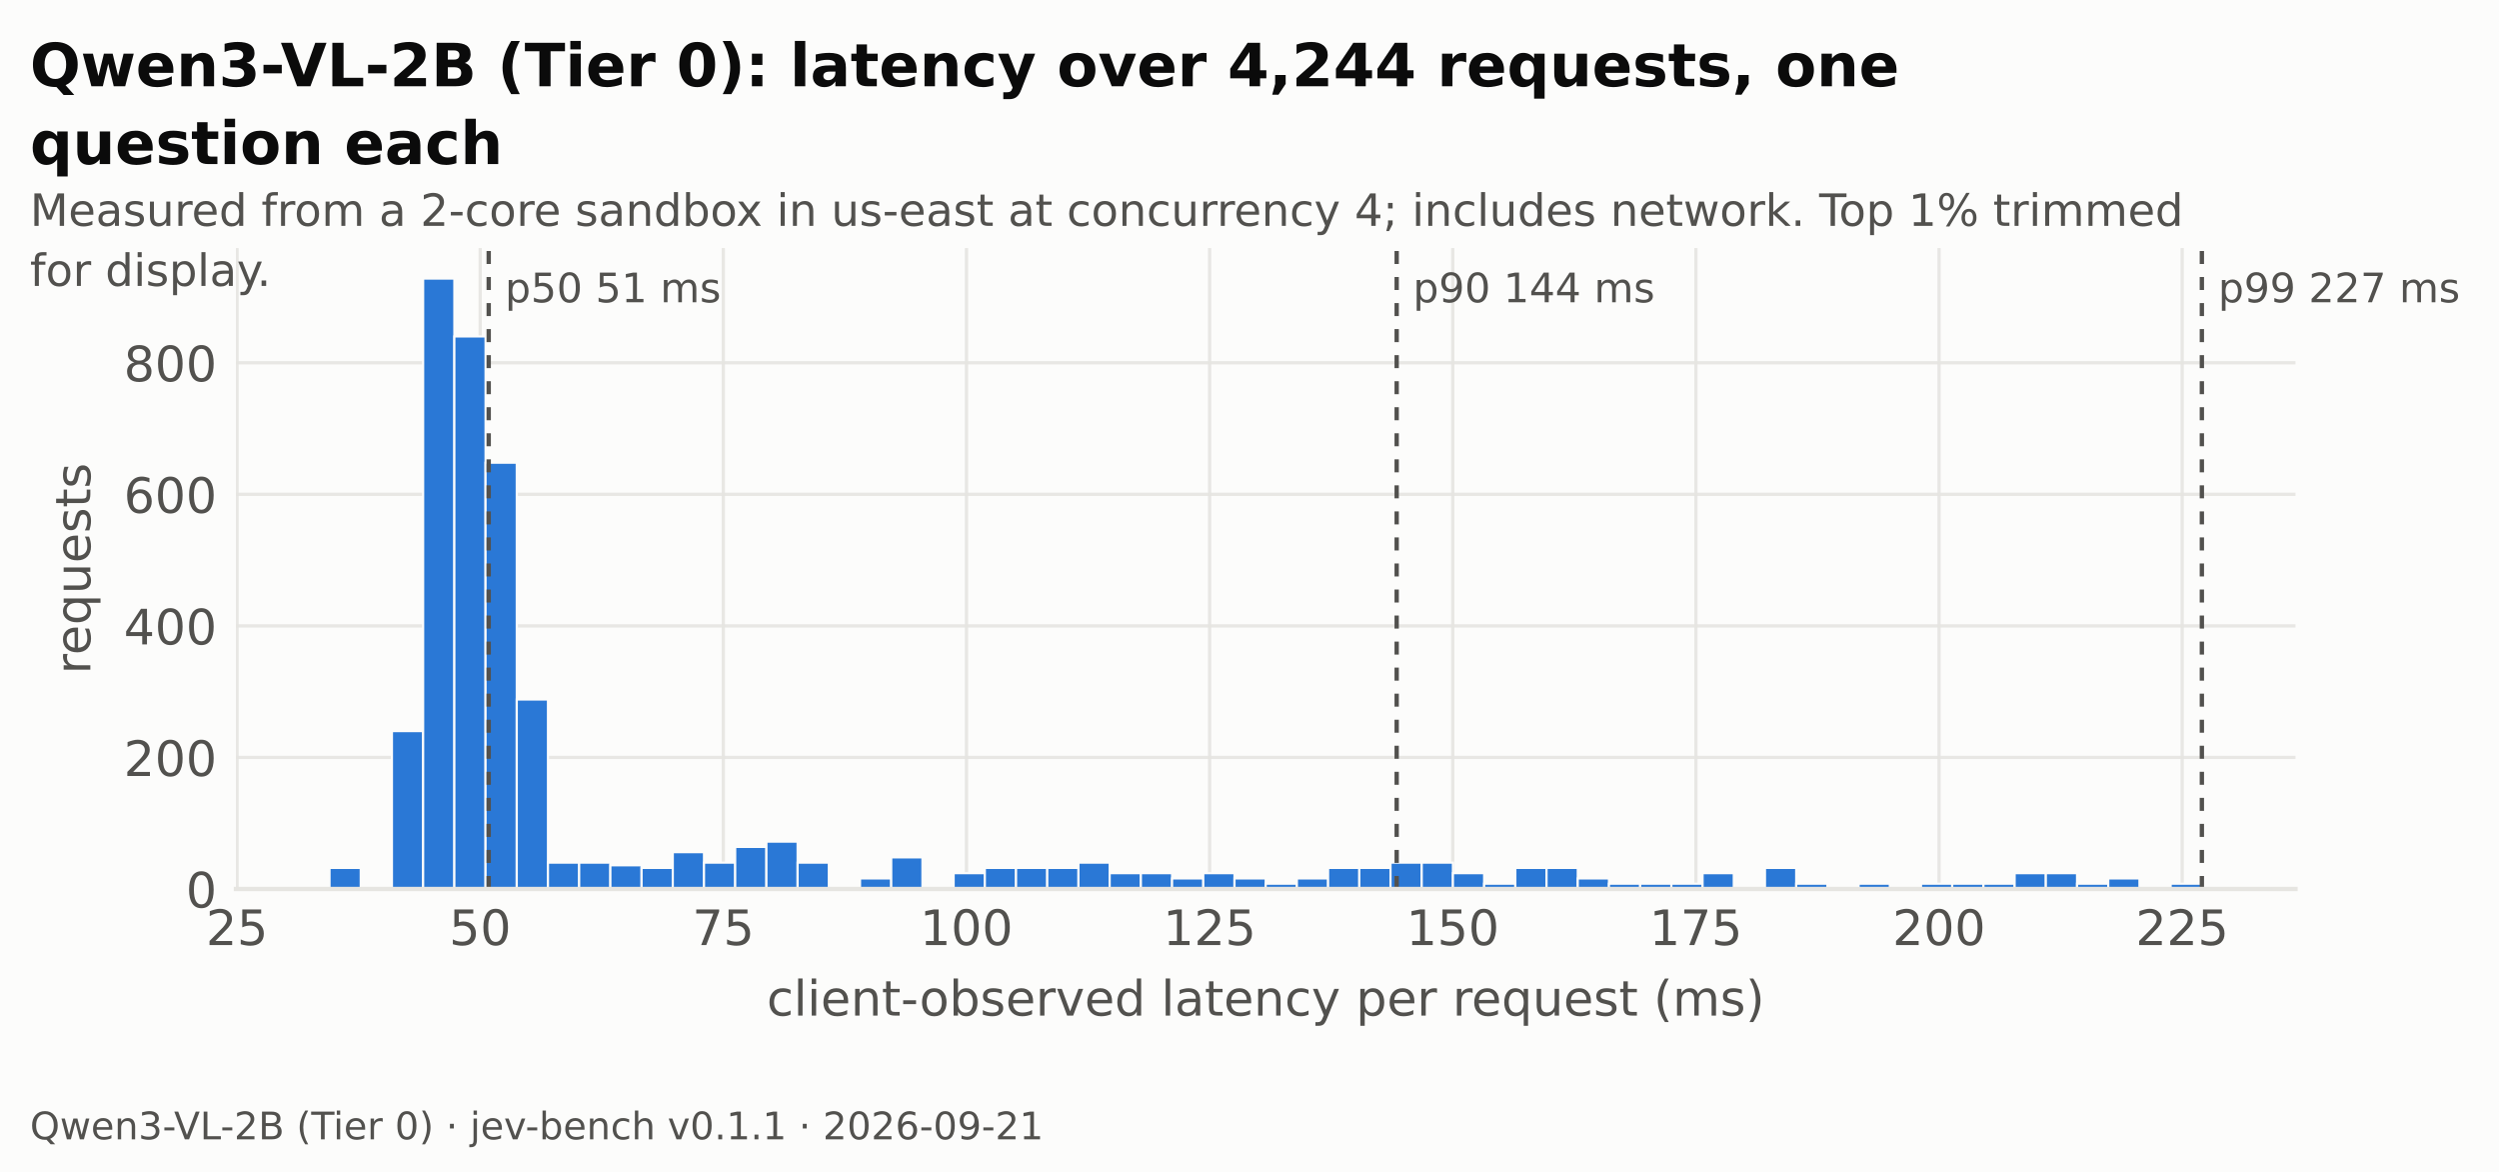
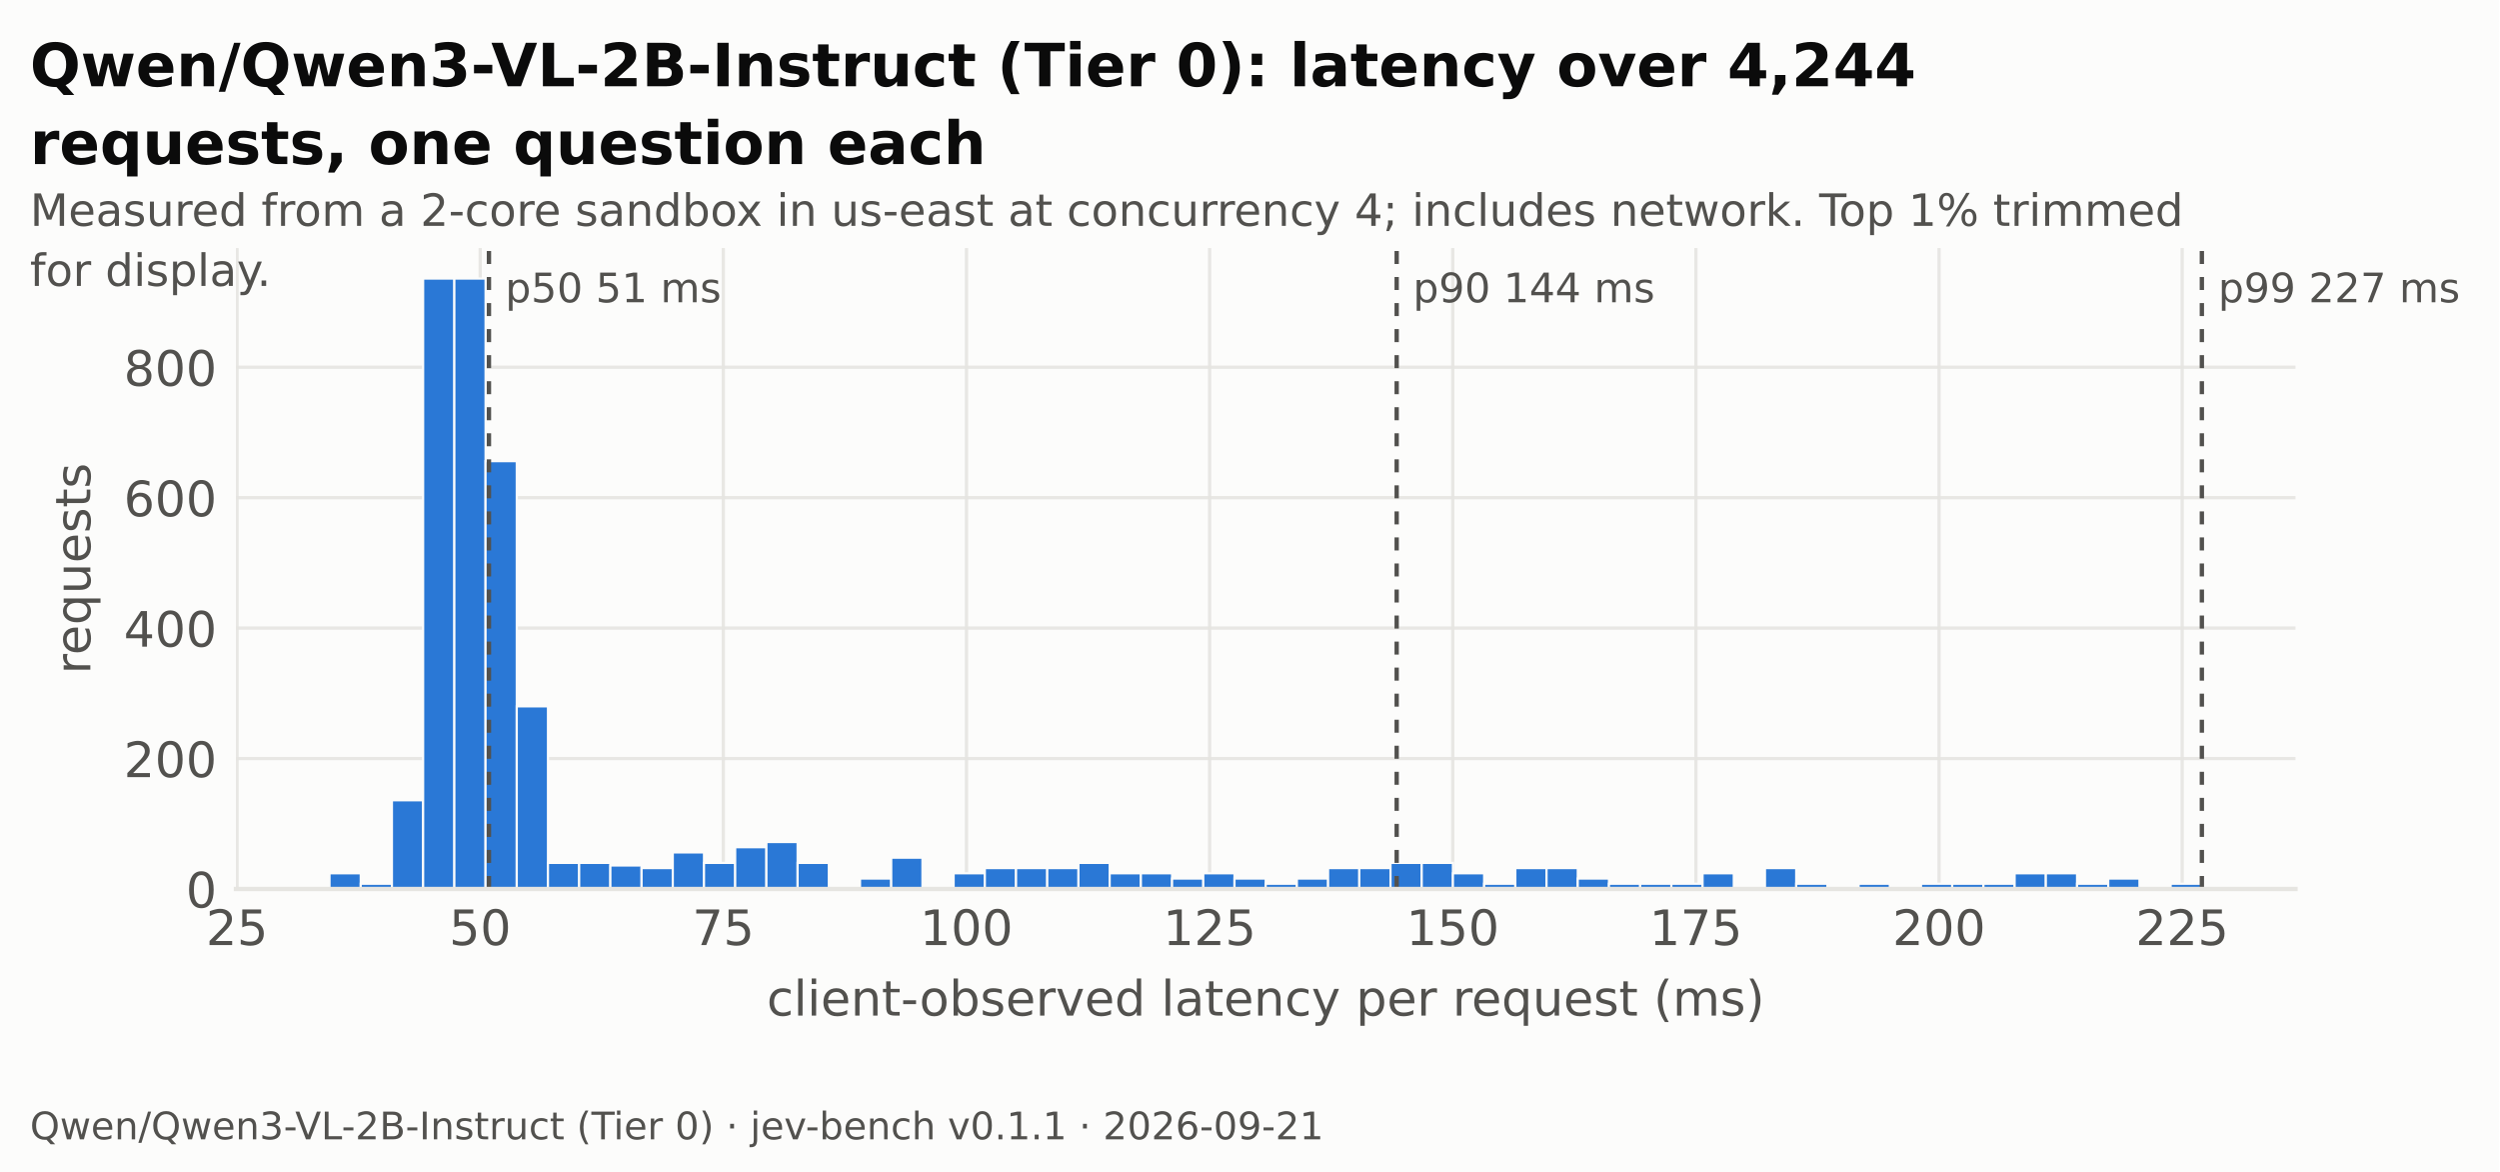
<svg xmlns="http://www.w3.org/2000/svg" width="460.8pt" height="216pt" viewBox="0 0 460.8 216" version="1.1">
  <defs>
    <style type="text/css">*{stroke-linejoin: round; stroke-linecap: butt}</style>
  </defs>
  <g id="figure_1">
    <g id="patch_1">
      <path d="M 0 216  L 460.8 216  L 460.8 0  L 0 0  z " style="fill: #fcfcfb" />
    </g>
    <g id="axes_1">
      <g id="patch_2">
        <path d="M 43.5 163.858  L 423.273 163.858  L 423.273 45.72  L 43.5 45.72  z " style="fill: #fcfcfb" />
      </g>
      <g id="matplotlib.axis_1">
        <g id="xtick_1">
          <g id="line2d_1">
-             <path d="M 43.708 163.858  L 43.708 45.72  " clip-path="url(#pcab3c47839)" style="fill: none; stroke: #e6e5e1; stroke-opacity: 0.9; stroke-width: 0.6; stroke-linecap: square" />
+             <path d="M 43.708 163.858  L 43.708 45.72  " clip-path="url(#pe2355d568a)" style="fill: none; stroke: #e6e5e1; stroke-opacity: 0.9; stroke-width: 0.6; stroke-linecap: square" />
          </g>
          <g id="line2d_2" />
          <g id="text_1">
            <text style="font-size: 9px; font-family: 'DejaVu Sans'; text-anchor: middle; fill: #52514e" x="43.708" y="174.196" transform="rotate(-0 43.70828 174.1958)">25</text>
          </g>
        </g>
        <g id="xtick_2">
          <g id="line2d_3">
-             <path d="M 88.543 163.858  L 88.543 45.72  " clip-path="url(#pcab3c47839)" style="fill: none; stroke: #e6e5e1; stroke-opacity: 0.9; stroke-width: 0.6; stroke-linecap: square" />
+             <path d="M 88.543 163.858  L 88.543 45.72  " clip-path="url(#pe2355d568a)" style="fill: none; stroke: #e6e5e1; stroke-opacity: 0.9; stroke-width: 0.6; stroke-linecap: square" />
          </g>
          <g id="line2d_4" />
          <g id="text_2">
            <text style="font-size: 9px; font-family: 'DejaVu Sans'; text-anchor: middle; fill: #52514e" x="88.543" y="174.196" transform="rotate(-0 88.54278 174.1958)">50</text>
          </g>
        </g>
        <g id="xtick_3">
          <g id="line2d_5">
-             <path d="M 133.377 163.858  L 133.377 45.72  " clip-path="url(#pcab3c47839)" style="fill: none; stroke: #e6e5e1; stroke-opacity: 0.9; stroke-width: 0.6; stroke-linecap: square" />
+             <path d="M 133.377 163.858  L 133.377 45.72  " clip-path="url(#pe2355d568a)" style="fill: none; stroke: #e6e5e1; stroke-opacity: 0.9; stroke-width: 0.6; stroke-linecap: square" />
          </g>
          <g id="line2d_6" />
          <g id="text_3">
            <text style="font-size: 9px; font-family: 'DejaVu Sans'; text-anchor: middle; fill: #52514e" x="133.377" y="174.196" transform="rotate(-0 133.3773 174.1958)">75</text>
          </g>
        </g>
        <g id="xtick_4">
          <g id="line2d_7">
-             <path d="M 178.212 163.858  L 178.212 45.72  " clip-path="url(#pcab3c47839)" style="fill: none; stroke: #e6e5e1; stroke-opacity: 0.9; stroke-width: 0.6; stroke-linecap: square" />
+             <path d="M 178.212 163.858  L 178.212 45.72  " clip-path="url(#pe2355d568a)" style="fill: none; stroke: #e6e5e1; stroke-opacity: 0.9; stroke-width: 0.6; stroke-linecap: square" />
          </g>
          <g id="line2d_8" />
          <g id="text_4">
            <text style="font-size: 9px; font-family: 'DejaVu Sans'; text-anchor: middle; fill: #52514e" x="178.212" y="174.196" transform="rotate(-0 178.2118 174.1958)">100</text>
          </g>
        </g>
        <g id="xtick_5">
          <g id="line2d_9">
-             <path d="M 223.046 163.858  L 223.046 45.72  " clip-path="url(#pcab3c47839)" style="fill: none; stroke: #e6e5e1; stroke-opacity: 0.9; stroke-width: 0.6; stroke-linecap: square" />
+             <path d="M 223.046 163.858  L 223.046 45.72  " clip-path="url(#pe2355d568a)" style="fill: none; stroke: #e6e5e1; stroke-opacity: 0.9; stroke-width: 0.6; stroke-linecap: square" />
          </g>
          <g id="line2d_10" />
          <g id="text_5">
            <text style="font-size: 9px; font-family: 'DejaVu Sans'; text-anchor: middle; fill: #52514e" x="223.046" y="174.196" transform="rotate(-0 223.0463 174.1958)">125</text>
          </g>
        </g>
        <g id="xtick_6">
          <g id="line2d_11">
-             <path d="M 267.881 163.858  L 267.881 45.72  " clip-path="url(#pcab3c47839)" style="fill: none; stroke: #e6e5e1; stroke-opacity: 0.9; stroke-width: 0.6; stroke-linecap: square" />
+             <path d="M 267.881 163.858  L 267.881 45.72  " clip-path="url(#pe2355d568a)" style="fill: none; stroke: #e6e5e1; stroke-opacity: 0.9; stroke-width: 0.6; stroke-linecap: square" />
          </g>
          <g id="line2d_12" />
          <g id="text_6">
            <text style="font-size: 9px; font-family: 'DejaVu Sans'; text-anchor: middle; fill: #52514e" x="267.881" y="174.196" transform="rotate(-0 267.8808 174.1958)">150</text>
          </g>
        </g>
        <g id="xtick_7">
          <g id="line2d_13">
-             <path d="M 312.715 163.858  L 312.715 45.72  " clip-path="url(#pcab3c47839)" style="fill: none; stroke: #e6e5e1; stroke-opacity: 0.9; stroke-width: 0.6; stroke-linecap: square" />
+             <path d="M 312.715 163.858  L 312.715 45.72  " clip-path="url(#pe2355d568a)" style="fill: none; stroke: #e6e5e1; stroke-opacity: 0.9; stroke-width: 0.6; stroke-linecap: square" />
          </g>
          <g id="line2d_14" />
          <g id="text_7">
            <text style="font-size: 9px; font-family: 'DejaVu Sans'; text-anchor: middle; fill: #52514e" x="312.715" y="174.196" transform="rotate(-0 312.7153 174.1958)">175</text>
          </g>
        </g>
        <g id="xtick_8">
          <g id="line2d_15">
-             <path d="M 357.55 163.858  L 357.55 45.72  " clip-path="url(#pcab3c47839)" style="fill: none; stroke: #e6e5e1; stroke-opacity: 0.9; stroke-width: 0.6; stroke-linecap: square" />
+             <path d="M 357.55 163.858  L 357.55 45.72  " clip-path="url(#pe2355d568a)" style="fill: none; stroke: #e6e5e1; stroke-opacity: 0.9; stroke-width: 0.6; stroke-linecap: square" />
          </g>
          <g id="line2d_16" />
          <g id="text_8">
            <text style="font-size: 9px; font-family: 'DejaVu Sans'; text-anchor: middle; fill: #52514e" x="357.55" y="174.196" transform="rotate(-0 357.5498 174.1958)">200</text>
          </g>
        </g>
        <g id="xtick_9">
          <g id="line2d_17">
-             <path d="M 402.384 163.858  L 402.384 45.72  " clip-path="url(#pcab3c47839)" style="fill: none; stroke: #e6e5e1; stroke-opacity: 0.9; stroke-width: 0.6; stroke-linecap: square" />
+             <path d="M 402.384 163.858  L 402.384 45.72  " clip-path="url(#pe2355d568a)" style="fill: none; stroke: #e6e5e1; stroke-opacity: 0.9; stroke-width: 0.6; stroke-linecap: square" />
          </g>
          <g id="line2d_18" />
          <g id="text_9">
            <text style="font-size: 9px; font-family: 'DejaVu Sans'; text-anchor: middle; fill: #52514e" x="402.384" y="174.196" transform="rotate(-0 402.3843 174.1958)">225</text>
          </g>
        </g>
        <g id="text_10">
          <text style="font-size: 9px; font-family: 'DejaVu Sans'; text-anchor: middle; fill: #52514e" x="233.386" y="187.196" transform="rotate(-0 233.3864 187.1965)">client-observed latency per request (ms)</text>
        </g>
      </g>
      <g id="matplotlib.axis_2">
        <g id="ytick_1">
          <g id="line2d_19">
-             <path d="M 43.5 163.858  L 423.273 163.858  " clip-path="url(#pcab3c47839)" style="fill: none; stroke: #e6e5e1; stroke-opacity: 0.9; stroke-width: 0.6; stroke-linecap: square" />
+             <path d="M 43.5 163.858  L 423.273 163.858  " clip-path="url(#pe2355d568a)" style="fill: none; stroke: #e6e5e1; stroke-opacity: 0.9; stroke-width: 0.6; stroke-linecap: square" />
          </g>
          <g id="line2d_20" />
          <g id="text_11">
            <text style="font-size: 9px; font-family: 'DejaVu Sans'; text-anchor: end; fill: #52514e" x="40" y="167.277" transform="rotate(-0 40 167.2768)">0</text>
          </g>
        </g>
        <g id="ytick_2">
          <g id="line2d_21">
-             <path d="M 43.5 139.61  L 423.273 139.61  " clip-path="url(#pcab3c47839)" style="fill: none; stroke: #e6e5e1; stroke-opacity: 0.9; stroke-width: 0.6; stroke-linecap: square" />
+             <path d="M 43.5 139.817  L 423.273 139.817  " clip-path="url(#pe2355d568a)" style="fill: none; stroke: #e6e5e1; stroke-opacity: 0.9; stroke-width: 0.6; stroke-linecap: square" />
          </g>
          <g id="line2d_22" />
          <g id="text_12">
-             <text style="font-size: 9px; font-family: 'DejaVu Sans'; text-anchor: end; fill: #52514e" x="40" y="143.029" transform="rotate(-0 40 143.0285)">200</text>
+             <text style="font-size: 9px; font-family: 'DejaVu Sans'; text-anchor: end; fill: #52514e" x="40" y="143.236" transform="rotate(-0 40 143.2358)">200</text>
          </g>
        </g>
        <g id="ytick_3">
          <g id="line2d_23">
-             <path d="M 43.5 115.361  L 423.273 115.361  " clip-path="url(#pcab3c47839)" style="fill: none; stroke: #e6e5e1; stroke-opacity: 0.9; stroke-width: 0.6; stroke-linecap: square" />
+             <path d="M 43.5 115.776  L 423.273 115.776  " clip-path="url(#pe2355d568a)" style="fill: none; stroke: #e6e5e1; stroke-opacity: 0.9; stroke-width: 0.6; stroke-linecap: square" />
          </g>
          <g id="line2d_24" />
          <g id="text_13">
-             <text style="font-size: 9px; font-family: 'DejaVu Sans'; text-anchor: end; fill: #52514e" x="40" y="118.78" transform="rotate(-0 40 118.7802)">400</text>
+             <text style="font-size: 9px; font-family: 'DejaVu Sans'; text-anchor: end; fill: #52514e" x="40" y="119.195" transform="rotate(-0 40 119.1947)">400</text>
          </g>
        </g>
        <g id="ytick_4">
          <g id="line2d_25">
-             <path d="M 43.5 91.113  L 423.273 91.113  " clip-path="url(#pcab3c47839)" style="fill: none; stroke: #e6e5e1; stroke-opacity: 0.9; stroke-width: 0.6; stroke-linecap: square" />
+             <path d="M 43.5 91.735  L 423.273 91.735  " clip-path="url(#pe2355d568a)" style="fill: none; stroke: #e6e5e1; stroke-opacity: 0.9; stroke-width: 0.6; stroke-linecap: square" />
          </g>
          <g id="line2d_26" />
          <g id="text_14">
-             <text style="font-size: 9px; font-family: 'DejaVu Sans'; text-anchor: end; fill: #52514e" x="40" y="94.532" transform="rotate(-0 40 94.53183)">600</text>
+             <text style="font-size: 9px; font-family: 'DejaVu Sans'; text-anchor: end; fill: #52514e" x="40" y="95.154" transform="rotate(-0 40 95.15358)">600</text>
          </g>
        </g>
        <g id="ytick_5">
          <g id="line2d_27">
-             <path d="M 43.5 66.865  L 423.273 66.865  " clip-path="url(#pcab3c47839)" style="fill: none; stroke: #e6e5e1; stroke-opacity: 0.9; stroke-width: 0.6; stroke-linecap: square" />
+             <path d="M 43.5 67.694  L 423.273 67.694  " clip-path="url(#pe2355d568a)" style="fill: none; stroke: #e6e5e1; stroke-opacity: 0.9; stroke-width: 0.6; stroke-linecap: square" />
          </g>
          <g id="line2d_28" />
          <g id="text_15">
-             <text style="font-size: 9px; font-family: 'DejaVu Sans'; text-anchor: end; fill: #52514e" x="40" y="70.283" transform="rotate(-0 40 70.28349)">800</text>
+             <text style="font-size: 9px; font-family: 'DejaVu Sans'; text-anchor: end; fill: #52514e" x="40" y="71.112" transform="rotate(-0 40 71.1125)">800</text>
          </g>
        </g>
        <g id="text_16">
          <text style="font-size: 9px; font-family: 'DejaVu Sans'; text-anchor: middle; fill: #52514e" x="16.659" y="104.789" transform="rotate(-90 16.65914 104.7889)">requests</text>
        </g>
      </g>
      <g id="patch_3">
-         <path d="M 60.762 163.858  L 66.517 163.858  L 66.517 159.978  L 60.762 159.978  z " clip-path="url(#pcab3c47839)" style="fill: #2a78d6; stroke: #fcfcfb; stroke-width: 0.4; stroke-linejoin: miter" />
+         <path d="M 60.762 163.858  L 66.517 163.858  L 66.517 160.973  L 60.762 160.973  z " clip-path="url(#pe2355d568a)" style="fill: #2a78d6; stroke: #fcfcfb; stroke-width: 0.4; stroke-linejoin: miter" />
      </g>
      <g id="patch_4">
-         <path d="M 66.517 163.858  L 72.271 163.858  L 72.271 163.858  L 66.517 163.858  z " clip-path="url(#pcab3c47839)" style="fill: #2a78d6; stroke: #fcfcfb; stroke-width: 0.4; stroke-linejoin: miter" />
+         <path d="M 66.517 163.858  L 72.271 163.858  L 72.271 162.896  L 66.517 162.896  z " clip-path="url(#pe2355d568a)" style="fill: #2a78d6; stroke: #fcfcfb; stroke-width: 0.4; stroke-linejoin: miter" />
      </g>
      <g id="patch_5">
-         <path d="M 72.271 163.858  L 78.025 163.858  L 78.025 134.76  L 72.271 134.76  z " clip-path="url(#pcab3c47839)" style="fill: #2a78d6; stroke: #fcfcfb; stroke-width: 0.4; stroke-linejoin: miter" />
+         <path d="M 72.271 163.858  L 78.025 163.858  L 78.025 147.51  L 72.271 147.51  z " clip-path="url(#pe2355d568a)" style="fill: #2a78d6; stroke: #fcfcfb; stroke-width: 0.4; stroke-linejoin: miter" />
      </g>
      <g id="patch_6">
-         <path d="M 78.025 163.858  L 83.779 163.858  L 83.779 51.346  L 78.025 51.346  z " clip-path="url(#pcab3c47839)" style="fill: #2a78d6; stroke: #fcfcfb; stroke-width: 0.4; stroke-linejoin: miter" />
+         <path d="M 78.025 163.858  L 83.779 163.858  L 83.779 51.346  L 78.025 51.346  z " clip-path="url(#pe2355d568a)" style="fill: #2a78d6; stroke: #fcfcfb; stroke-width: 0.4; stroke-linejoin: miter" />
      </g>
      <g id="patch_7">
-         <path d="M 83.779 163.858  L 89.533 163.858  L 89.533 62.015  L 83.779 62.015  z " clip-path="url(#pcab3c47839)" style="fill: #2a78d6; stroke: #fcfcfb; stroke-width: 0.4; stroke-linejoin: miter" />
+         <path d="M 83.779 163.858  L 89.533 163.858  L 89.533 51.346  L 83.779 51.346  z " clip-path="url(#pe2355d568a)" style="fill: #2a78d6; stroke: #fcfcfb; stroke-width: 0.4; stroke-linejoin: miter" />
      </g>
      <g id="patch_8">
-         <path d="M 89.533 163.858  L 95.287 163.858  L 95.287 85.293  L 89.533 85.293  z " clip-path="url(#pcab3c47839)" style="fill: #2a78d6; stroke: #fcfcfb; stroke-width: 0.4; stroke-linejoin: miter" />
+         <path d="M 89.533 163.858  L 95.287 163.858  L 95.287 85.003  L 89.533 85.003  z " clip-path="url(#pe2355d568a)" style="fill: #2a78d6; stroke: #fcfcfb; stroke-width: 0.4; stroke-linejoin: miter" />
      </g>
      <g id="patch_9">
-         <path d="M 95.287 163.858  L 101.041 163.858  L 101.041 128.94  L 95.287 128.94  z " clip-path="url(#pcab3c47839)" style="fill: #2a78d6; stroke: #fcfcfb; stroke-width: 0.4; stroke-linejoin: miter" />
+         <path d="M 95.287 163.858  L 101.041 163.858  L 101.041 130.2  L 95.287 130.2  z " clip-path="url(#pe2355d568a)" style="fill: #2a78d6; stroke: #fcfcfb; stroke-width: 0.4; stroke-linejoin: miter" />
      </g>
      <g id="patch_10">
-         <path d="M 101.041 163.858  L 106.795 163.858  L 106.795 159.008  L 101.041 159.008  z " clip-path="url(#pcab3c47839)" style="fill: #2a78d6; stroke: #fcfcfb; stroke-width: 0.4; stroke-linejoin: miter" />
+         <path d="M 101.041 163.858  L 106.795 163.858  L 106.795 159.05  L 101.041 159.05  z " clip-path="url(#pe2355d568a)" style="fill: #2a78d6; stroke: #fcfcfb; stroke-width: 0.4; stroke-linejoin: miter" />
      </g>
      <g id="patch_11">
-         <path d="M 106.795 163.858  L 112.55 163.858  L 112.55 159.008  L 106.795 159.008  z " clip-path="url(#pcab3c47839)" style="fill: #2a78d6; stroke: #fcfcfb; stroke-width: 0.4; stroke-linejoin: miter" />
+         <path d="M 106.795 163.858  L 112.55 163.858  L 112.55 159.05  L 106.795 159.05  z " clip-path="url(#pe2355d568a)" style="fill: #2a78d6; stroke: #fcfcfb; stroke-width: 0.4; stroke-linejoin: miter" />
      </g>
      <g id="patch_12">
-         <path d="M 112.55 163.858  L 118.304 163.858  L 118.304 159.493  L 112.55 159.493  z " clip-path="url(#pcab3c47839)" style="fill: #2a78d6; stroke: #fcfcfb; stroke-width: 0.4; stroke-linejoin: miter" />
+         <path d="M 112.55 163.858  L 118.304 163.858  L 118.304 159.53  L 112.55 159.53  z " clip-path="url(#pe2355d568a)" style="fill: #2a78d6; stroke: #fcfcfb; stroke-width: 0.4; stroke-linejoin: miter" />
      </g>
      <g id="patch_13">
-         <path d="M 118.304 163.858  L 124.058 163.858  L 124.058 159.978  L 118.304 159.978  z " clip-path="url(#pcab3c47839)" style="fill: #2a78d6; stroke: #fcfcfb; stroke-width: 0.4; stroke-linejoin: miter" />
+         <path d="M 118.304 163.858  L 124.058 163.858  L 124.058 160.011  L 118.304 160.011  z " clip-path="url(#pe2355d568a)" style="fill: #2a78d6; stroke: #fcfcfb; stroke-width: 0.4; stroke-linejoin: miter" />
      </g>
      <g id="patch_14">
-         <path d="M 124.058 163.858  L 129.812 163.858  L 129.812 157.068  L 124.058 157.068  z " clip-path="url(#pcab3c47839)" style="fill: #2a78d6; stroke: #fcfcfb; stroke-width: 0.4; stroke-linejoin: miter" />
+         <path d="M 124.058 163.858  L 129.812 163.858  L 129.812 157.126  L 124.058 157.126  z " clip-path="url(#pe2355d568a)" style="fill: #2a78d6; stroke: #fcfcfb; stroke-width: 0.4; stroke-linejoin: miter" />
      </g>
      <g id="patch_15">
-         <path d="M 129.812 163.858  L 135.566 163.858  L 135.566 159.008  L 129.812 159.008  z " clip-path="url(#pcab3c47839)" style="fill: #2a78d6; stroke: #fcfcfb; stroke-width: 0.4; stroke-linejoin: miter" />
+         <path d="M 129.812 163.858  L 135.566 163.858  L 135.566 159.05  L 129.812 159.05  z " clip-path="url(#pe2355d568a)" style="fill: #2a78d6; stroke: #fcfcfb; stroke-width: 0.4; stroke-linejoin: miter" />
      </g>
      <g id="patch_16">
-         <path d="M 135.566 163.858  L 141.32 163.858  L 141.32 156.098  L 135.566 156.098  z " clip-path="url(#pcab3c47839)" style="fill: #2a78d6; stroke: #fcfcfb; stroke-width: 0.4; stroke-linejoin: miter" />
+         <path d="M 135.566 163.858  L 141.32 163.858  L 141.32 156.165  L 135.566 156.165  z " clip-path="url(#pe2355d568a)" style="fill: #2a78d6; stroke: #fcfcfb; stroke-width: 0.4; stroke-linejoin: miter" />
      </g>
      <g id="patch_17">
-         <path d="M 141.32 163.858  L 147.074 163.858  L 147.074 155.128  L 141.32 155.128  z " clip-path="url(#pcab3c47839)" style="fill: #2a78d6; stroke: #fcfcfb; stroke-width: 0.4; stroke-linejoin: miter" />
+         <path d="M 141.32 163.858  L 147.074 163.858  L 147.074 155.203  L 141.32 155.203  z " clip-path="url(#pe2355d568a)" style="fill: #2a78d6; stroke: #fcfcfb; stroke-width: 0.4; stroke-linejoin: miter" />
      </g>
      <g id="patch_18">
-         <path d="M 147.074 163.858  L 152.829 163.858  L 152.829 159.008  L 147.074 159.008  z " clip-path="url(#pcab3c47839)" style="fill: #2a78d6; stroke: #fcfcfb; stroke-width: 0.4; stroke-linejoin: miter" />
+         <path d="M 147.074 163.858  L 152.829 163.858  L 152.829 159.05  L 147.074 159.05  z " clip-path="url(#pe2355d568a)" style="fill: #2a78d6; stroke: #fcfcfb; stroke-width: 0.4; stroke-linejoin: miter" />
      </g>
      <g id="patch_19">
-         <path d="M 152.829 163.858  L 158.583 163.858  L 158.583 163.858  L 152.829 163.858  z " clip-path="url(#pcab3c47839)" style="fill: #2a78d6; stroke: #fcfcfb; stroke-width: 0.4; stroke-linejoin: miter" />
+         <path d="M 152.829 163.858  L 158.583 163.858  L 158.583 163.858  L 152.829 163.858  z " clip-path="url(#pe2355d568a)" style="fill: #2a78d6; stroke: #fcfcfb; stroke-width: 0.4; stroke-linejoin: miter" />
      </g>
      <g id="patch_20">
-         <path d="M 158.583 163.858  L 164.337 163.858  L 164.337 161.918  L 158.583 161.918  z " clip-path="url(#pcab3c47839)" style="fill: #2a78d6; stroke: #fcfcfb; stroke-width: 0.4; stroke-linejoin: miter" />
+         <path d="M 158.583 163.858  L 164.337 163.858  L 164.337 161.935  L 158.583 161.935  z " clip-path="url(#pe2355d568a)" style="fill: #2a78d6; stroke: #fcfcfb; stroke-width: 0.4; stroke-linejoin: miter" />
      </g>
      <g id="patch_21">
-         <path d="M 164.337 163.858  L 170.091 163.858  L 170.091 158.038  L 164.337 158.038  z " clip-path="url(#pcab3c47839)" style="fill: #2a78d6; stroke: #fcfcfb; stroke-width: 0.4; stroke-linejoin: miter" />
+         <path d="M 164.337 163.858  L 170.091 163.858  L 170.091 158.088  L 164.337 158.088  z " clip-path="url(#pe2355d568a)" style="fill: #2a78d6; stroke: #fcfcfb; stroke-width: 0.4; stroke-linejoin: miter" />
      </g>
      <g id="patch_22">
-         <path d="M 170.091 163.858  L 175.845 163.858  L 175.845 163.858  L 170.091 163.858  z " clip-path="url(#pcab3c47839)" style="fill: #2a78d6; stroke: #fcfcfb; stroke-width: 0.4; stroke-linejoin: miter" />
+         <path d="M 170.091 163.858  L 175.845 163.858  L 175.845 163.858  L 170.091 163.858  z " clip-path="url(#pe2355d568a)" style="fill: #2a78d6; stroke: #fcfcfb; stroke-width: 0.4; stroke-linejoin: miter" />
      </g>
      <g id="patch_23">
-         <path d="M 175.845 163.858  L 181.599 163.858  L 181.599 160.948  L 175.845 160.948  z " clip-path="url(#pcab3c47839)" style="fill: #2a78d6; stroke: #fcfcfb; stroke-width: 0.4; stroke-linejoin: miter" />
+         <path d="M 175.845 163.858  L 181.599 163.858  L 181.599 160.973  L 175.845 160.973  z " clip-path="url(#pe2355d568a)" style="fill: #2a78d6; stroke: #fcfcfb; stroke-width: 0.4; stroke-linejoin: miter" />
      </g>
      <g id="patch_24">
-         <path d="M 181.599 163.858  L 187.353 163.858  L 187.353 159.978  L 181.599 159.978  z " clip-path="url(#pcab3c47839)" style="fill: #2a78d6; stroke: #fcfcfb; stroke-width: 0.4; stroke-linejoin: miter" />
+         <path d="M 181.599 163.858  L 187.353 163.858  L 187.353 160.011  L 181.599 160.011  z " clip-path="url(#pe2355d568a)" style="fill: #2a78d6; stroke: #fcfcfb; stroke-width: 0.4; stroke-linejoin: miter" />
      </g>
      <g id="patch_25">
-         <path d="M 187.353 163.858  L 193.107 163.858  L 193.107 159.978  L 187.353 159.978  z " clip-path="url(#pcab3c47839)" style="fill: #2a78d6; stroke: #fcfcfb; stroke-width: 0.4; stroke-linejoin: miter" />
+         <path d="M 187.353 163.858  L 193.107 163.858  L 193.107 160.011  L 187.353 160.011  z " clip-path="url(#pe2355d568a)" style="fill: #2a78d6; stroke: #fcfcfb; stroke-width: 0.4; stroke-linejoin: miter" />
      </g>
      <g id="patch_26">
-         <path d="M 193.107 163.858  L 198.862 163.858  L 198.862 159.978  L 193.107 159.978  z " clip-path="url(#pcab3c47839)" style="fill: #2a78d6; stroke: #fcfcfb; stroke-width: 0.4; stroke-linejoin: miter" />
+         <path d="M 193.107 163.858  L 198.862 163.858  L 198.862 160.011  L 193.107 160.011  z " clip-path="url(#pe2355d568a)" style="fill: #2a78d6; stroke: #fcfcfb; stroke-width: 0.4; stroke-linejoin: miter" />
      </g>
      <g id="patch_27">
-         <path d="M 198.862 163.858  L 204.616 163.858  L 204.616 159.008  L 198.862 159.008  z " clip-path="url(#pcab3c47839)" style="fill: #2a78d6; stroke: #fcfcfb; stroke-width: 0.4; stroke-linejoin: miter" />
+         <path d="M 198.862 163.858  L 204.616 163.858  L 204.616 159.05  L 198.862 159.05  z " clip-path="url(#pe2355d568a)" style="fill: #2a78d6; stroke: #fcfcfb; stroke-width: 0.4; stroke-linejoin: miter" />
      </g>
      <g id="patch_28">
-         <path d="M 204.616 163.858  L 210.37 163.858  L 210.37 160.948  L 204.616 160.948  z " clip-path="url(#pcab3c47839)" style="fill: #2a78d6; stroke: #fcfcfb; stroke-width: 0.4; stroke-linejoin: miter" />
+         <path d="M 204.616 163.858  L 210.37 163.858  L 210.37 160.973  L 204.616 160.973  z " clip-path="url(#pe2355d568a)" style="fill: #2a78d6; stroke: #fcfcfb; stroke-width: 0.4; stroke-linejoin: miter" />
      </g>
      <g id="patch_29">
-         <path d="M 210.37 163.858  L 216.124 163.858  L 216.124 160.948  L 210.37 160.948  z " clip-path="url(#pcab3c47839)" style="fill: #2a78d6; stroke: #fcfcfb; stroke-width: 0.4; stroke-linejoin: miter" />
+         <path d="M 210.37 163.858  L 216.124 163.858  L 216.124 160.973  L 210.37 160.973  z " clip-path="url(#pe2355d568a)" style="fill: #2a78d6; stroke: #fcfcfb; stroke-width: 0.4; stroke-linejoin: miter" />
      </g>
      <g id="patch_30">
-         <path d="M 216.124 163.858  L 221.878 163.858  L 221.878 161.918  L 216.124 161.918  z " clip-path="url(#pcab3c47839)" style="fill: #2a78d6; stroke: #fcfcfb; stroke-width: 0.4; stroke-linejoin: miter" />
+         <path d="M 216.124 163.858  L 221.878 163.858  L 221.878 161.935  L 216.124 161.935  z " clip-path="url(#pe2355d568a)" style="fill: #2a78d6; stroke: #fcfcfb; stroke-width: 0.4; stroke-linejoin: miter" />
      </g>
      <g id="patch_31">
-         <path d="M 221.878 163.858  L 227.632 163.858  L 227.632 160.948  L 221.878 160.948  z " clip-path="url(#pcab3c47839)" style="fill: #2a78d6; stroke: #fcfcfb; stroke-width: 0.4; stroke-linejoin: miter" />
+         <path d="M 221.878 163.858  L 227.632 163.858  L 227.632 160.973  L 221.878 160.973  z " clip-path="url(#pe2355d568a)" style="fill: #2a78d6; stroke: #fcfcfb; stroke-width: 0.4; stroke-linejoin: miter" />
      </g>
      <g id="patch_32">
-         <path d="M 227.632 163.858  L 233.386 163.858  L 233.386 161.918  L 227.632 161.918  z " clip-path="url(#pcab3c47839)" style="fill: #2a78d6; stroke: #fcfcfb; stroke-width: 0.4; stroke-linejoin: miter" />
+         <path d="M 227.632 163.858  L 233.386 163.858  L 233.386 161.935  L 227.632 161.935  z " clip-path="url(#pe2355d568a)" style="fill: #2a78d6; stroke: #fcfcfb; stroke-width: 0.4; stroke-linejoin: miter" />
      </g>
      <g id="patch_33">
-         <path d="M 233.386 163.858  L 239.14 163.858  L 239.14 162.888  L 233.386 162.888  z " clip-path="url(#pcab3c47839)" style="fill: #2a78d6; stroke: #fcfcfb; stroke-width: 0.4; stroke-linejoin: miter" />
+         <path d="M 233.386 163.858  L 239.14 163.858  L 239.14 162.896  L 233.386 162.896  z " clip-path="url(#pe2355d568a)" style="fill: #2a78d6; stroke: #fcfcfb; stroke-width: 0.4; stroke-linejoin: miter" />
      </g>
      <g id="patch_34">
-         <path d="M 239.14 163.858  L 244.895 163.858  L 244.895 161.918  L 239.14 161.918  z " clip-path="url(#pcab3c47839)" style="fill: #2a78d6; stroke: #fcfcfb; stroke-width: 0.4; stroke-linejoin: miter" />
+         <path d="M 239.14 163.858  L 244.895 163.858  L 244.895 161.935  L 239.14 161.935  z " clip-path="url(#pe2355d568a)" style="fill: #2a78d6; stroke: #fcfcfb; stroke-width: 0.4; stroke-linejoin: miter" />
      </g>
      <g id="patch_35">
-         <path d="M 244.895 163.858  L 250.649 163.858  L 250.649 159.978  L 244.895 159.978  z " clip-path="url(#pcab3c47839)" style="fill: #2a78d6; stroke: #fcfcfb; stroke-width: 0.4; stroke-linejoin: miter" />
+         <path d="M 244.895 163.858  L 250.649 163.858  L 250.649 160.011  L 244.895 160.011  z " clip-path="url(#pe2355d568a)" style="fill: #2a78d6; stroke: #fcfcfb; stroke-width: 0.4; stroke-linejoin: miter" />
      </g>
      <g id="patch_36">
-         <path d="M 250.649 163.858  L 256.403 163.858  L 256.403 159.978  L 250.649 159.978  z " clip-path="url(#pcab3c47839)" style="fill: #2a78d6; stroke: #fcfcfb; stroke-width: 0.4; stroke-linejoin: miter" />
+         <path d="M 250.649 163.858  L 256.403 163.858  L 256.403 160.011  L 250.649 160.011  z " clip-path="url(#pe2355d568a)" style="fill: #2a78d6; stroke: #fcfcfb; stroke-width: 0.4; stroke-linejoin: miter" />
      </g>
      <g id="patch_37">
-         <path d="M 256.403 163.858  L 262.157 163.858  L 262.157 159.008  L 256.403 159.008  z " clip-path="url(#pcab3c47839)" style="fill: #2a78d6; stroke: #fcfcfb; stroke-width: 0.4; stroke-linejoin: miter" />
+         <path d="M 256.403 163.858  L 262.157 163.858  L 262.157 159.05  L 256.403 159.05  z " clip-path="url(#pe2355d568a)" style="fill: #2a78d6; stroke: #fcfcfb; stroke-width: 0.4; stroke-linejoin: miter" />
      </g>
      <g id="patch_38">
-         <path d="M 262.157 163.858  L 267.911 163.858  L 267.911 159.008  L 262.157 159.008  z " clip-path="url(#pcab3c47839)" style="fill: #2a78d6; stroke: #fcfcfb; stroke-width: 0.4; stroke-linejoin: miter" />
+         <path d="M 262.157 163.858  L 267.911 163.858  L 267.911 159.05  L 262.157 159.05  z " clip-path="url(#pe2355d568a)" style="fill: #2a78d6; stroke: #fcfcfb; stroke-width: 0.4; stroke-linejoin: miter" />
      </g>
      <g id="patch_39">
-         <path d="M 267.911 163.858  L 273.665 163.858  L 273.665 160.948  L 267.911 160.948  z " clip-path="url(#pcab3c47839)" style="fill: #2a78d6; stroke: #fcfcfb; stroke-width: 0.4; stroke-linejoin: miter" />
+         <path d="M 267.911 163.858  L 273.665 163.858  L 273.665 160.973  L 267.911 160.973  z " clip-path="url(#pe2355d568a)" style="fill: #2a78d6; stroke: #fcfcfb; stroke-width: 0.4; stroke-linejoin: miter" />
      </g>
      <g id="patch_40">
-         <path d="M 273.665 163.858  L 279.419 163.858  L 279.419 162.888  L 273.665 162.888  z " clip-path="url(#pcab3c47839)" style="fill: #2a78d6; stroke: #fcfcfb; stroke-width: 0.4; stroke-linejoin: miter" />
+         <path d="M 273.665 163.858  L 279.419 163.858  L 279.419 162.896  L 273.665 162.896  z " clip-path="url(#pe2355d568a)" style="fill: #2a78d6; stroke: #fcfcfb; stroke-width: 0.4; stroke-linejoin: miter" />
      </g>
      <g id="patch_41">
-         <path d="M 279.419 163.858  L 285.174 163.858  L 285.174 159.978  L 279.419 159.978  z " clip-path="url(#pcab3c47839)" style="fill: #2a78d6; stroke: #fcfcfb; stroke-width: 0.4; stroke-linejoin: miter" />
+         <path d="M 279.419 163.858  L 285.174 163.858  L 285.174 160.011  L 279.419 160.011  z " clip-path="url(#pe2355d568a)" style="fill: #2a78d6; stroke: #fcfcfb; stroke-width: 0.4; stroke-linejoin: miter" />
      </g>
      <g id="patch_42">
-         <path d="M 285.174 163.858  L 290.928 163.858  L 290.928 159.978  L 285.174 159.978  z " clip-path="url(#pcab3c47839)" style="fill: #2a78d6; stroke: #fcfcfb; stroke-width: 0.4; stroke-linejoin: miter" />
+         <path d="M 285.174 163.858  L 290.928 163.858  L 290.928 160.011  L 285.174 160.011  z " clip-path="url(#pe2355d568a)" style="fill: #2a78d6; stroke: #fcfcfb; stroke-width: 0.4; stroke-linejoin: miter" />
      </g>
      <g id="patch_43">
-         <path d="M 290.928 163.858  L 296.682 163.858  L 296.682 161.918  L 290.928 161.918  z " clip-path="url(#pcab3c47839)" style="fill: #2a78d6; stroke: #fcfcfb; stroke-width: 0.4; stroke-linejoin: miter" />
+         <path d="M 290.928 163.858  L 296.682 163.858  L 296.682 161.935  L 290.928 161.935  z " clip-path="url(#pe2355d568a)" style="fill: #2a78d6; stroke: #fcfcfb; stroke-width: 0.4; stroke-linejoin: miter" />
      </g>
      <g id="patch_44">
-         <path d="M 296.682 163.858  L 302.436 163.858  L 302.436 162.888  L 296.682 162.888  z " clip-path="url(#pcab3c47839)" style="fill: #2a78d6; stroke: #fcfcfb; stroke-width: 0.4; stroke-linejoin: miter" />
+         <path d="M 296.682 163.858  L 302.436 163.858  L 302.436 162.896  L 296.682 162.896  z " clip-path="url(#pe2355d568a)" style="fill: #2a78d6; stroke: #fcfcfb; stroke-width: 0.4; stroke-linejoin: miter" />
      </g>
      <g id="patch_45">
-         <path d="M 302.436 163.858  L 308.19 163.858  L 308.19 162.888  L 302.436 162.888  z " clip-path="url(#pcab3c47839)" style="fill: #2a78d6; stroke: #fcfcfb; stroke-width: 0.4; stroke-linejoin: miter" />
+         <path d="M 302.436 163.858  L 308.19 163.858  L 308.19 162.896  L 302.436 162.896  z " clip-path="url(#pe2355d568a)" style="fill: #2a78d6; stroke: #fcfcfb; stroke-width: 0.4; stroke-linejoin: miter" />
      </g>
      <g id="patch_46">
-         <path d="M 308.19 163.858  L 313.944 163.858  L 313.944 162.888  L 308.19 162.888  z " clip-path="url(#pcab3c47839)" style="fill: #2a78d6; stroke: #fcfcfb; stroke-width: 0.4; stroke-linejoin: miter" />
+         <path d="M 308.19 163.858  L 313.944 163.858  L 313.944 162.896  L 308.19 162.896  z " clip-path="url(#pe2355d568a)" style="fill: #2a78d6; stroke: #fcfcfb; stroke-width: 0.4; stroke-linejoin: miter" />
      </g>
      <g id="patch_47">
-         <path d="M 313.944 163.858  L 319.698 163.858  L 319.698 160.948  L 313.944 160.948  z " clip-path="url(#pcab3c47839)" style="fill: #2a78d6; stroke: #fcfcfb; stroke-width: 0.4; stroke-linejoin: miter" />
+         <path d="M 313.944 163.858  L 319.698 163.858  L 319.698 160.973  L 313.944 160.973  z " clip-path="url(#pe2355d568a)" style="fill: #2a78d6; stroke: #fcfcfb; stroke-width: 0.4; stroke-linejoin: miter" />
      </g>
      <g id="patch_48">
-         <path d="M 319.698 163.858  L 325.452 163.858  L 325.452 163.858  L 319.698 163.858  z " clip-path="url(#pcab3c47839)" style="fill: #2a78d6; stroke: #fcfcfb; stroke-width: 0.4; stroke-linejoin: miter" />
+         <path d="M 319.698 163.858  L 325.452 163.858  L 325.452 163.858  L 319.698 163.858  z " clip-path="url(#pe2355d568a)" style="fill: #2a78d6; stroke: #fcfcfb; stroke-width: 0.4; stroke-linejoin: miter" />
      </g>
      <g id="patch_49">
-         <path d="M 325.452 163.858  L 331.207 163.858  L 331.207 159.978  L 325.452 159.978  z " clip-path="url(#pcab3c47839)" style="fill: #2a78d6; stroke: #fcfcfb; stroke-width: 0.4; stroke-linejoin: miter" />
+         <path d="M 325.452 163.858  L 331.207 163.858  L 331.207 160.011  L 325.452 160.011  z " clip-path="url(#pe2355d568a)" style="fill: #2a78d6; stroke: #fcfcfb; stroke-width: 0.4; stroke-linejoin: miter" />
      </g>
      <g id="patch_50">
-         <path d="M 331.207 163.858  L 336.961 163.858  L 336.961 162.888  L 331.207 162.888  z " clip-path="url(#pcab3c47839)" style="fill: #2a78d6; stroke: #fcfcfb; stroke-width: 0.4; stroke-linejoin: miter" />
+         <path d="M 331.207 163.858  L 336.961 163.858  L 336.961 162.896  L 331.207 162.896  z " clip-path="url(#pe2355d568a)" style="fill: #2a78d6; stroke: #fcfcfb; stroke-width: 0.4; stroke-linejoin: miter" />
      </g>
      <g id="patch_51">
-         <path d="M 336.961 163.858  L 342.715 163.858  L 342.715 163.858  L 336.961 163.858  z " clip-path="url(#pcab3c47839)" style="fill: #2a78d6; stroke: #fcfcfb; stroke-width: 0.4; stroke-linejoin: miter" />
+         <path d="M 336.961 163.858  L 342.715 163.858  L 342.715 163.858  L 336.961 163.858  z " clip-path="url(#pe2355d568a)" style="fill: #2a78d6; stroke: #fcfcfb; stroke-width: 0.4; stroke-linejoin: miter" />
      </g>
      <g id="patch_52">
-         <path d="M 342.715 163.858  L 348.469 163.858  L 348.469 162.888  L 342.715 162.888  z " clip-path="url(#pcab3c47839)" style="fill: #2a78d6; stroke: #fcfcfb; stroke-width: 0.4; stroke-linejoin: miter" />
+         <path d="M 342.715 163.858  L 348.469 163.858  L 348.469 162.896  L 342.715 162.896  z " clip-path="url(#pe2355d568a)" style="fill: #2a78d6; stroke: #fcfcfb; stroke-width: 0.4; stroke-linejoin: miter" />
      </g>
      <g id="patch_53">
-         <path d="M 348.469 163.858  L 354.223 163.858  L 354.223 163.858  L 348.469 163.858  z " clip-path="url(#pcab3c47839)" style="fill: #2a78d6; stroke: #fcfcfb; stroke-width: 0.4; stroke-linejoin: miter" />
+         <path d="M 348.469 163.858  L 354.223 163.858  L 354.223 163.858  L 348.469 163.858  z " clip-path="url(#pe2355d568a)" style="fill: #2a78d6; stroke: #fcfcfb; stroke-width: 0.4; stroke-linejoin: miter" />
      </g>
      <g id="patch_54">
-         <path d="M 354.223 163.858  L 359.977 163.858  L 359.977 162.888  L 354.223 162.888  z " clip-path="url(#pcab3c47839)" style="fill: #2a78d6; stroke: #fcfcfb; stroke-width: 0.4; stroke-linejoin: miter" />
+         <path d="M 354.223 163.858  L 359.977 163.858  L 359.977 162.896  L 354.223 162.896  z " clip-path="url(#pe2355d568a)" style="fill: #2a78d6; stroke: #fcfcfb; stroke-width: 0.4; stroke-linejoin: miter" />
      </g>
      <g id="patch_55">
-         <path d="M 359.977 163.858  L 365.731 163.858  L 365.731 162.888  L 359.977 162.888  z " clip-path="url(#pcab3c47839)" style="fill: #2a78d6; stroke: #fcfcfb; stroke-width: 0.4; stroke-linejoin: miter" />
+         <path d="M 359.977 163.858  L 365.731 163.858  L 365.731 162.896  L 359.977 162.896  z " clip-path="url(#pe2355d568a)" style="fill: #2a78d6; stroke: #fcfcfb; stroke-width: 0.4; stroke-linejoin: miter" />
      </g>
      <g id="patch_56">
-         <path d="M 365.731 163.858  L 371.486 163.858  L 371.486 162.888  L 365.731 162.888  z " clip-path="url(#pcab3c47839)" style="fill: #2a78d6; stroke: #fcfcfb; stroke-width: 0.4; stroke-linejoin: miter" />
+         <path d="M 365.731 163.858  L 371.486 163.858  L 371.486 162.896  L 365.731 162.896  z " clip-path="url(#pe2355d568a)" style="fill: #2a78d6; stroke: #fcfcfb; stroke-width: 0.4; stroke-linejoin: miter" />
      </g>
      <g id="patch_57">
-         <path d="M 371.486 163.858  L 377.24 163.858  L 377.24 160.948  L 371.486 160.948  z " clip-path="url(#pcab3c47839)" style="fill: #2a78d6; stroke: #fcfcfb; stroke-width: 0.4; stroke-linejoin: miter" />
+         <path d="M 371.486 163.858  L 377.24 163.858  L 377.24 160.973  L 371.486 160.973  z " clip-path="url(#pe2355d568a)" style="fill: #2a78d6; stroke: #fcfcfb; stroke-width: 0.4; stroke-linejoin: miter" />
      </g>
      <g id="patch_58">
-         <path d="M 377.24 163.858  L 382.994 163.858  L 382.994 160.948  L 377.24 160.948  z " clip-path="url(#pcab3c47839)" style="fill: #2a78d6; stroke: #fcfcfb; stroke-width: 0.4; stroke-linejoin: miter" />
+         <path d="M 377.24 163.858  L 382.994 163.858  L 382.994 160.973  L 377.24 160.973  z " clip-path="url(#pe2355d568a)" style="fill: #2a78d6; stroke: #fcfcfb; stroke-width: 0.4; stroke-linejoin: miter" />
      </g>
      <g id="patch_59">
-         <path d="M 382.994 163.858  L 388.748 163.858  L 388.748 162.888  L 382.994 162.888  z " clip-path="url(#pcab3c47839)" style="fill: #2a78d6; stroke: #fcfcfb; stroke-width: 0.4; stroke-linejoin: miter" />
+         <path d="M 382.994 163.858  L 388.748 163.858  L 388.748 162.896  L 382.994 162.896  z " clip-path="url(#pe2355d568a)" style="fill: #2a78d6; stroke: #fcfcfb; stroke-width: 0.4; stroke-linejoin: miter" />
      </g>
      <g id="patch_60">
-         <path d="M 388.748 163.858  L 394.502 163.858  L 394.502 161.918  L 388.748 161.918  z " clip-path="url(#pcab3c47839)" style="fill: #2a78d6; stroke: #fcfcfb; stroke-width: 0.4; stroke-linejoin: miter" />
+         <path d="M 388.748 163.858  L 394.502 163.858  L 394.502 161.935  L 388.748 161.935  z " clip-path="url(#pe2355d568a)" style="fill: #2a78d6; stroke: #fcfcfb; stroke-width: 0.4; stroke-linejoin: miter" />
      </g>
      <g id="patch_61">
-         <path d="M 394.502 163.858  L 400.256 163.858  L 400.256 163.858  L 394.502 163.858  z " clip-path="url(#pcab3c47839)" style="fill: #2a78d6; stroke: #fcfcfb; stroke-width: 0.4; stroke-linejoin: miter" />
+         <path d="M 394.502 163.858  L 400.256 163.858  L 400.256 163.858  L 394.502 163.858  z " clip-path="url(#pe2355d568a)" style="fill: #2a78d6; stroke: #fcfcfb; stroke-width: 0.4; stroke-linejoin: miter" />
      </g>
      <g id="patch_62">
-         <path d="M 400.256 163.858  L 406.01 163.858  L 406.01 162.888  L 400.256 162.888  z " clip-path="url(#pcab3c47839)" style="fill: #2a78d6; stroke: #fcfcfb; stroke-width: 0.4; stroke-linejoin: miter" />
+         <path d="M 400.256 163.858  L 406.01 163.858  L 406.01 162.896  L 400.256 162.896  z " clip-path="url(#pe2355d568a)" style="fill: #2a78d6; stroke: #fcfcfb; stroke-width: 0.4; stroke-linejoin: miter" />
      </g>
      <g id="line2d_29">
-         <path d="M 90.115 163.858  L 90.115 45.72  " clip-path="url(#pcab3c47839)" style="fill: none; stroke-dasharray: 2.4,2.4; stroke-dashoffset: 0; stroke: #52514e; stroke-width: 0.8" />
+         <path d="M 90.159 163.858  L 90.159 45.72  " clip-path="url(#pe2355d568a)" style="fill: none; stroke-dasharray: 2.4,2.4; stroke-dashoffset: 0; stroke: #52514e; stroke-width: 0.8" />
      </g>
      <g id="line2d_30">
-         <path d="M 257.538 163.858  L 257.538 45.72  " clip-path="url(#pcab3c47839)" style="fill: none; stroke-dasharray: 2.4,2.4; stroke-dashoffset: 0; stroke: #52514e; stroke-width: 0.8" />
+         <path d="M 257.538 163.858  L 257.538 45.72  " clip-path="url(#pe2355d568a)" style="fill: none; stroke-dasharray: 2.4,2.4; stroke-dashoffset: 0; stroke: #52514e; stroke-width: 0.8" />
      </g>
      <g id="line2d_31">
-         <path d="M 406.01 163.858  L 406.01 45.72  " clip-path="url(#pcab3c47839)" style="fill: none; stroke-dasharray: 2.4,2.4; stroke-dashoffset: 0; stroke: #52514e; stroke-width: 0.8" />
+         <path d="M 406.01 163.858  L 406.01 45.72  " clip-path="url(#pe2355d568a)" style="fill: none; stroke-dasharray: 2.4,2.4; stroke-dashoffset: 0; stroke: #52514e; stroke-width: 0.8" />
      </g>
      <g id="patch_63">
        <path d="M 43.5 163.858  L 423.273 163.858  " style="fill: none; stroke: #e6e5e1; stroke-width: 0.8; stroke-linejoin: miter; stroke-linecap: square" />
      </g>
      <g id="text_17">
-         <text style="font-size: 7.5px; font-family: 'DejaVu Sans'; text-anchor: start; fill: #52514e" x="93.115" y="55.72" transform="rotate(-0 93.11458 55.72)">p50 51 ms</text>
+         <text style="font-size: 7.5px; font-family: 'DejaVu Sans'; text-anchor: start; fill: #52514e" x="93.159" y="55.72" transform="rotate(-0 93.15905 55.72)">p50 51 ms</text>
      </g>
      <g id="text_18">
        <text style="font-size: 7.5px; font-family: 'DejaVu Sans'; text-anchor: start; fill: #52514e" x="260.538" y="55.72" transform="rotate(-0 260.5382 55.72)">p90 144 ms</text>
      </g>
      <g id="text_19">
        <text style="font-size: 7.5px; font-family: 'DejaVu Sans'; text-anchor: start; fill: #52514e" x="409.01" y="55.72" transform="rotate(-0 409.0103 55.72)">p99 227 ms</text>
      </g>
    </g>
    <g id="text_20">
-       <text style="font-weight: 600; font-size: 11px; font-family: 'DejaVu Sans'; fill: #0b0b0b" transform="translate(5.5296 15.90234)">Qwen3-VL-2B (Tier 0): latency over 4,244 requests, one</text>
-       <text style="font-weight: 600; font-size: 11px; font-family: 'DejaVu Sans'; fill: #0b0b0b" transform="translate(5.5296 30.24531)">question each</text>
+       <text style="font-weight: 600; font-size: 11px; font-family: 'DejaVu Sans'; fill: #0b0b0b" transform="translate(5.5296 15.90234)">Qwen/Qwen3-VL-2B-Instruct (Tier 0): latency over 4,244</text>
+       <text style="font-weight: 600; font-size: 11px; font-family: 'DejaVu Sans'; fill: #0b0b0b" transform="translate(5.5296 30.24531)">requests, one question each</text>
    </g>
    <g id="text_21">
      <text style="font-size: 8.2px; font-family: 'DejaVu Sans'; fill: #52514e" transform="translate(5.5296 41.63769)">Measured from a 2-core sandbox in us-east at concurrency 4; includes network. Top 1% trimmed</text>
      <text style="font-size: 8.2px; font-family: 'DejaVu Sans'; fill: #52514e" transform="translate(5.5296 52.70769)">for display.</text>
    </g>
    <g id="text_22">
-       <text style="font-size: 7px; font-family: 'DejaVu Sans'; text-anchor: start; fill: #52514e" x="5.53" y="209.998" transform="rotate(-0 5.5296 209.9984)">Qwen3-VL-2B (Tier 0) · jev-bench v0.1.1 · 2026-09-21</text>
+       <text style="font-size: 7px; font-family: 'DejaVu Sans'; text-anchor: start; fill: #52514e" x="5.53" y="209.998" transform="rotate(-0 5.5296 209.9984)">Qwen/Qwen3-VL-2B-Instruct (Tier 0) · jev-bench v0.1.1 · 2026-09-21</text>
    </g>
  </g>
  <defs>
-     <clipPath id="pcab3c47839">
+     <clipPath id="pe2355d568a">
      <rect x="43.5" y="45.72" width="379.773" height="118.138" />
    </clipPath>
  </defs>
</svg>
